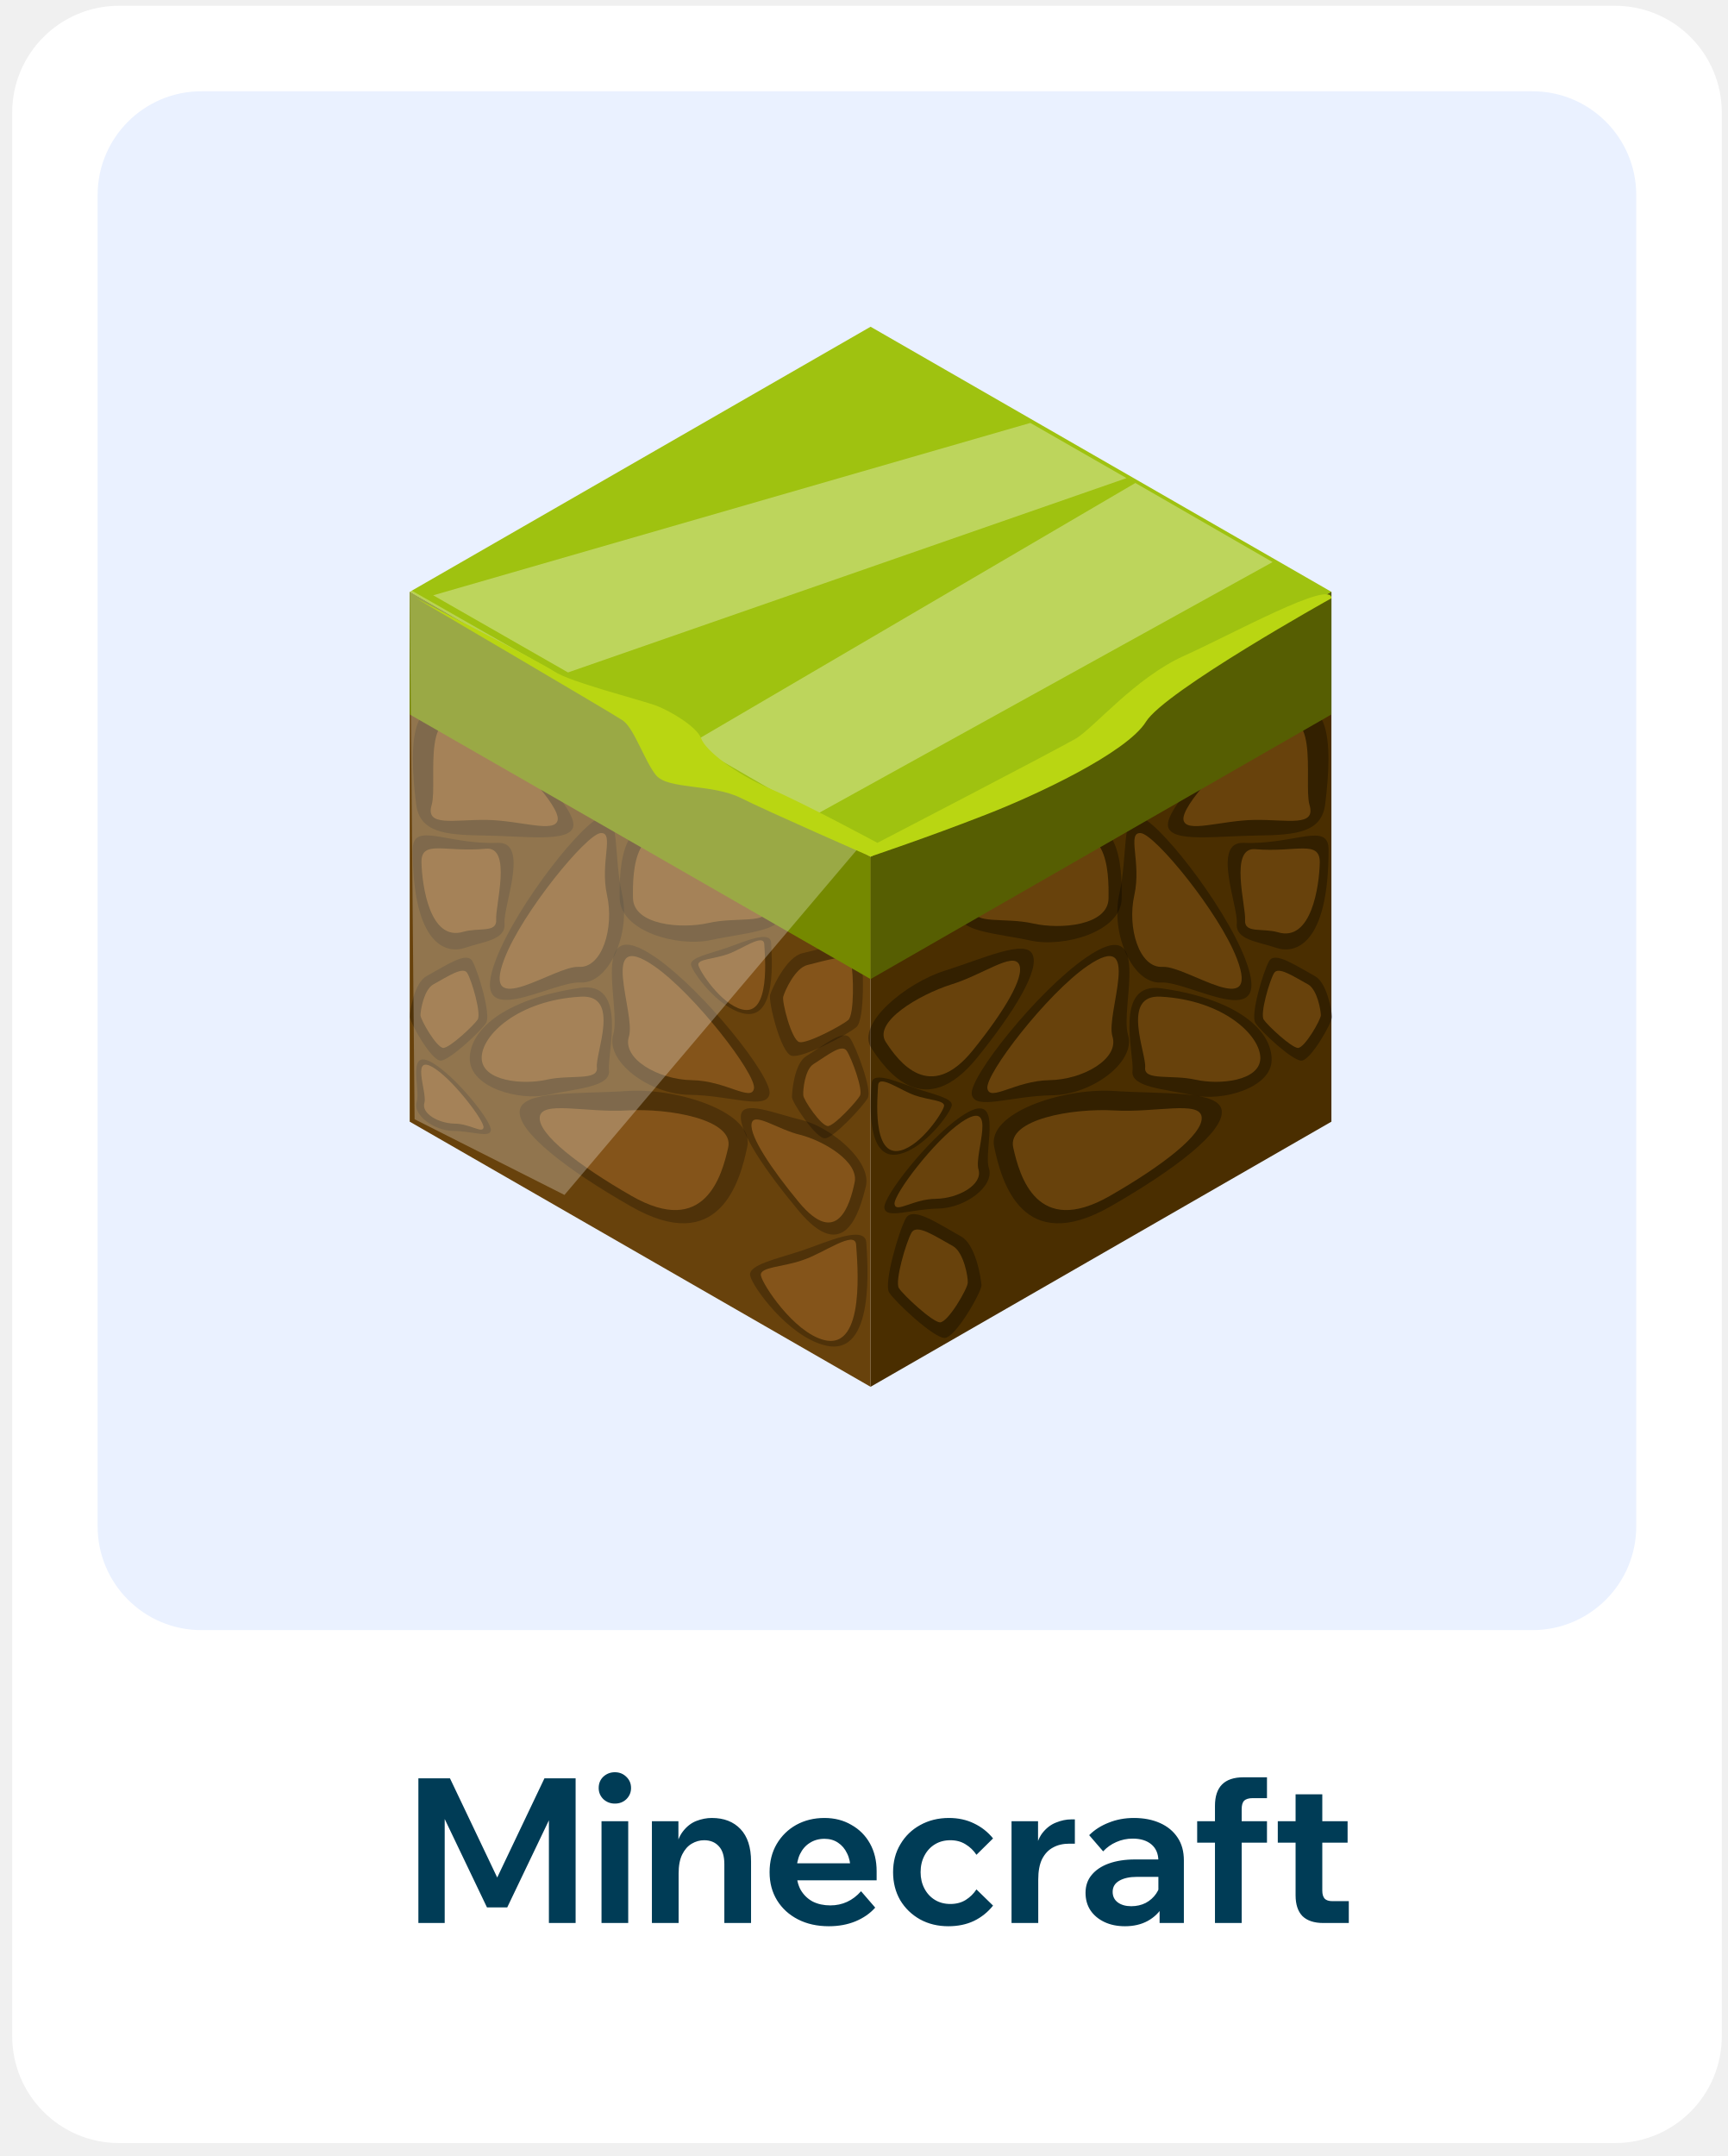
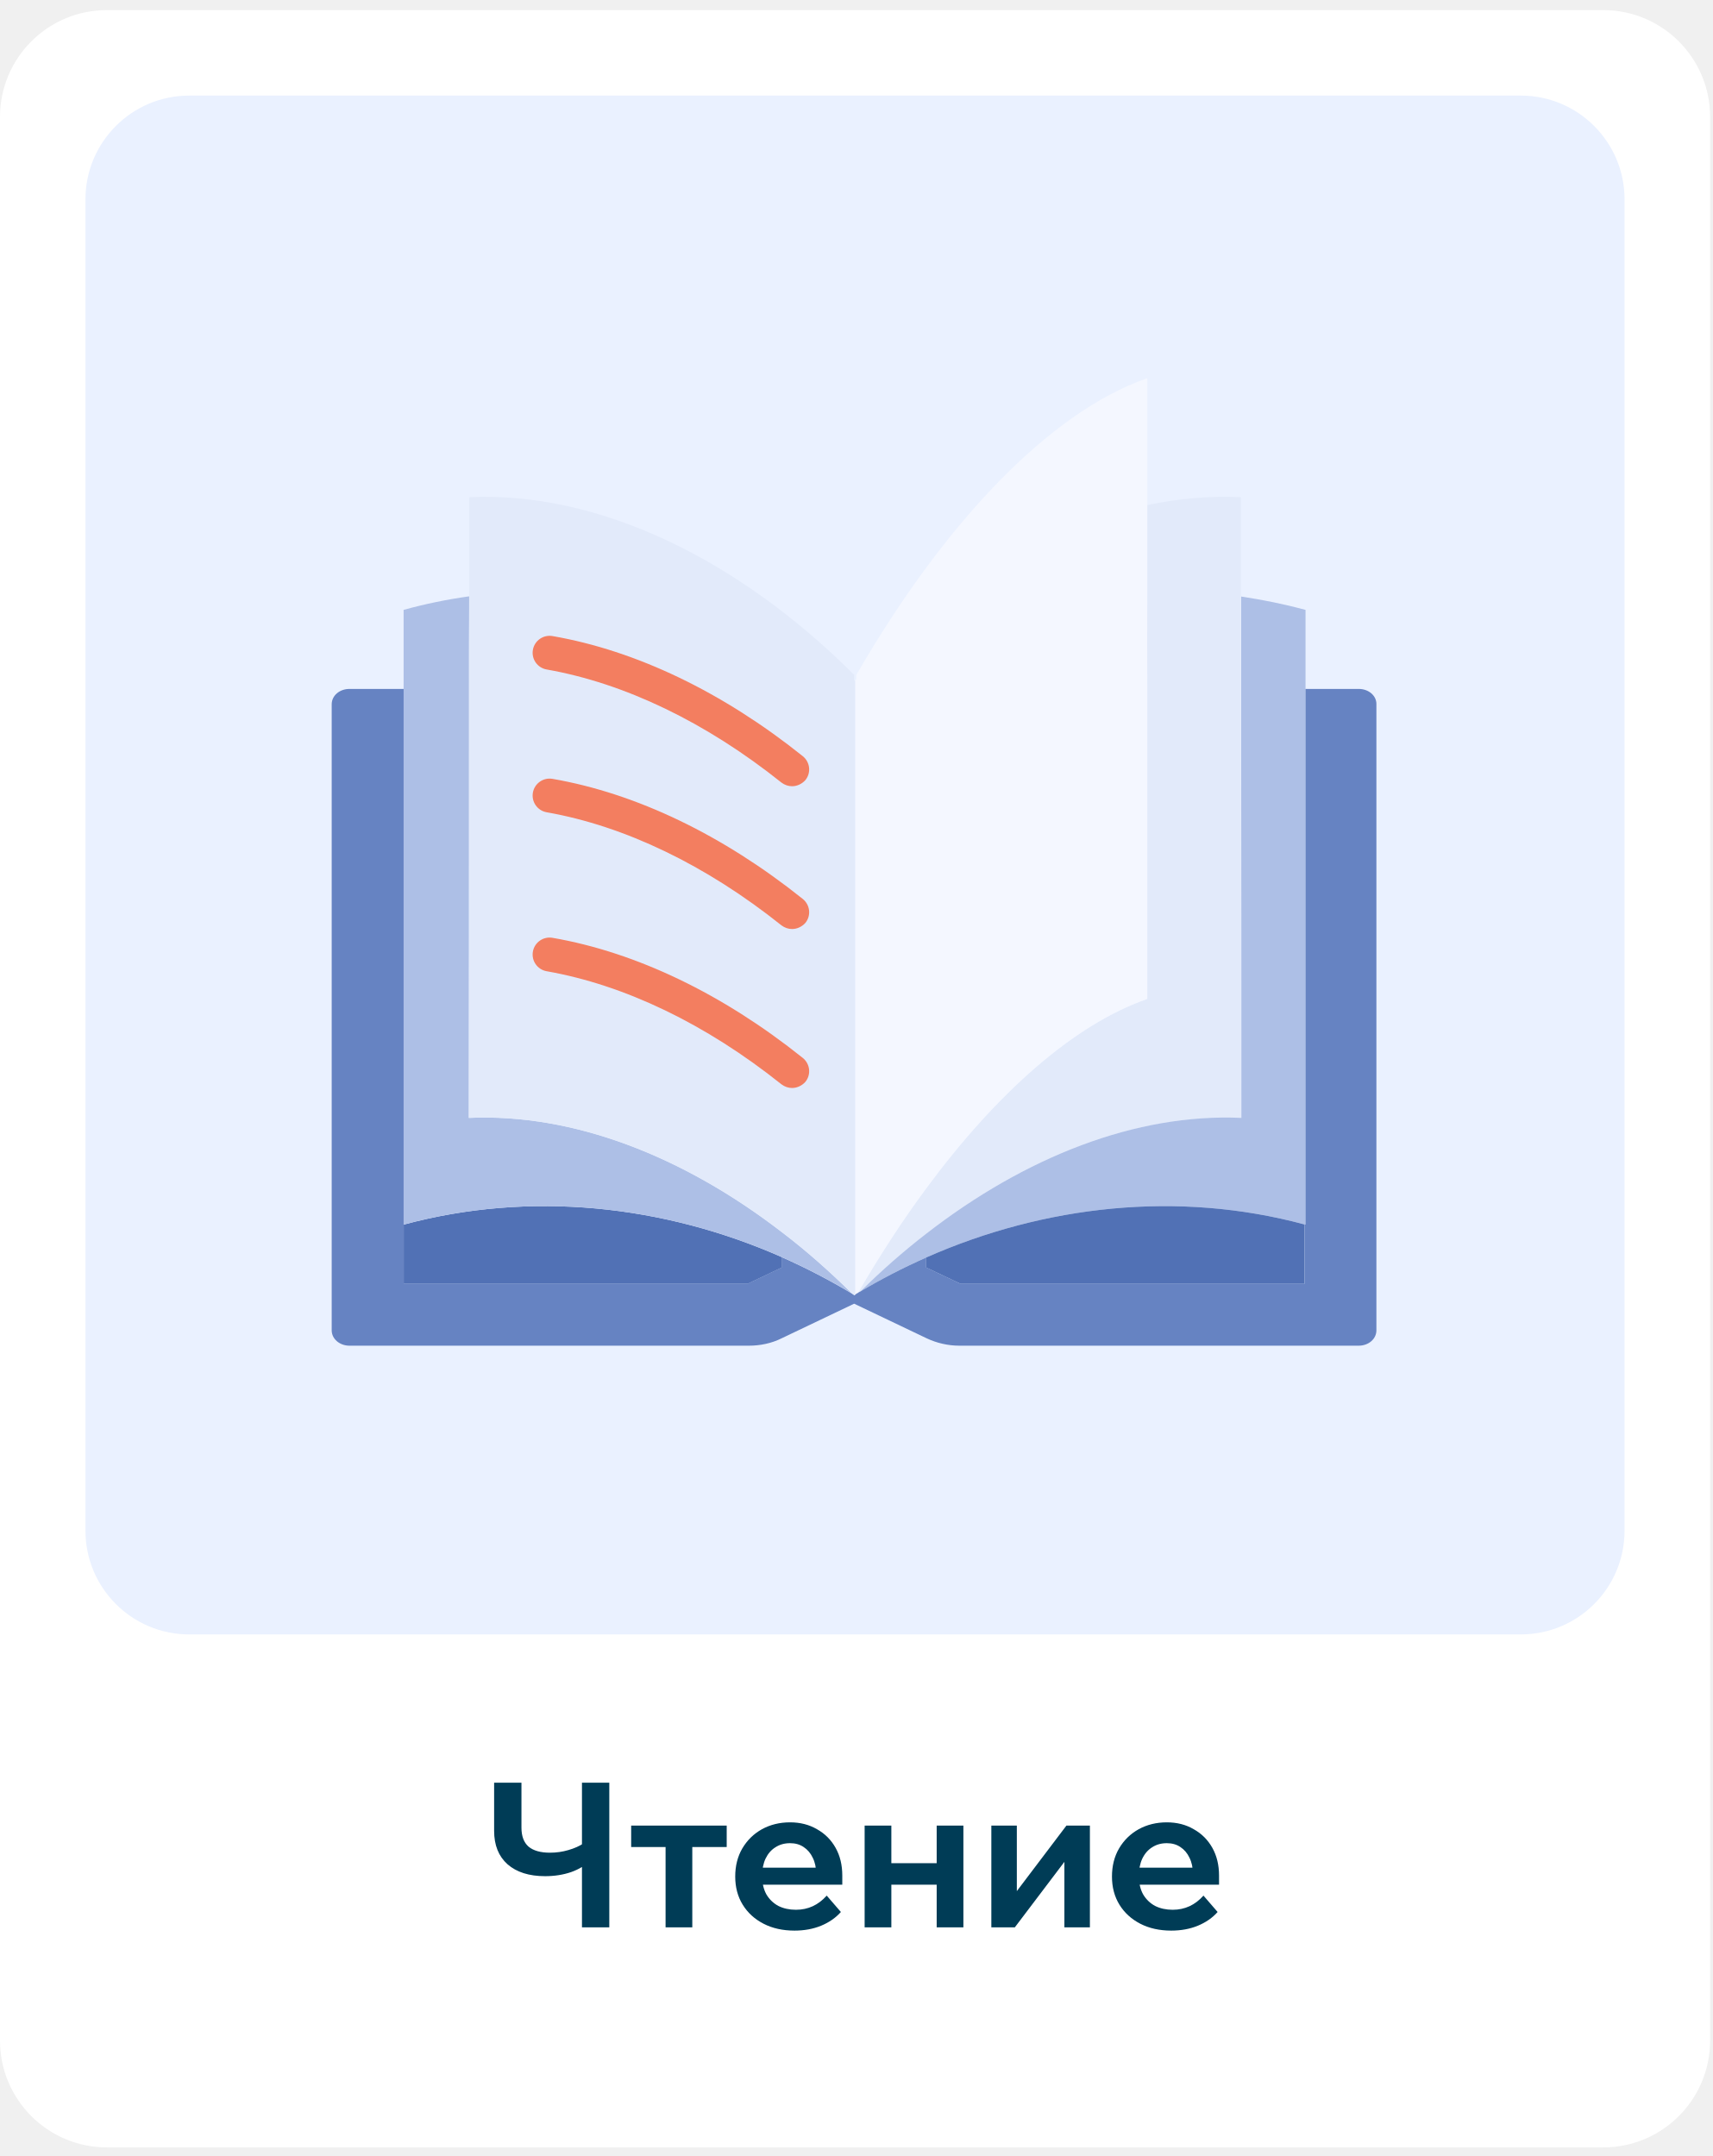
- <svg xmlns="http://www.w3.org/2000/svg" width="113" height="141" viewBox="0 0 113 141" fill="none">
-   <rect x="0.798" y="0.377" width="111.822" height="139.777" rx="6.989" fill="white" />
-   <rect x="6.385" y="5.969" width="100.639" height="100.639" rx="6.787" fill="#EAF1FF" />
-   <path d="M87.085 38.708L56.94 56.048V90.696L87.085 73.356V38.708Z" fill="#4A2E00" />
-   <path d="M26.798 73.356L56.943 90.696V56.048L26.798 38.708V73.356Z" fill="#68420C" />
-   <path d="M56.943 56.048L87.089 38.708L56.943 21.368L26.798 38.708L56.943 56.048Z" fill="#9FC210" />
-   <path opacity="0.31" d="M82.721 47.171C79.528 49.374 76.207 52.919 76.398 54.037C76.59 55.122 79.56 54.675 82.21 54.643C84.861 54.611 86.458 54.42 86.681 52.568C87.16 48.672 87.192 44.137 82.721 47.171Z" fill="black" />
-   <path d="M82.808 47.714C80.157 49.534 77.251 52.727 77.411 53.621C77.571 54.516 79.87 53.653 82.041 53.621C84.245 53.59 86.097 54.1 85.65 52.632C85.235 51.163 86.512 45.191 82.808 47.714Z" fill="#68420C" />
-   <path opacity="0.31" d="M71.033 62.627C67.84 64.83 63.369 70.482 63.561 71.568C63.752 72.654 66.147 71.664 68.798 71.632C71.448 71.6 74.322 69.429 73.779 67.672C73.237 65.852 75.472 59.561 71.033 62.627Z" fill="black" />
-   <path d="M71.13 63.169C68.48 64.99 64.424 70.259 64.584 71.185C64.743 72.079 66.436 70.674 68.639 70.642C70.843 70.61 73.238 69.237 72.759 67.768C72.312 66.267 74.802 60.647 71.13 63.169Z" fill="#68420C" />
-   <path opacity="0.31" d="M62.828 73.037C60.688 74.506 57.718 78.306 57.846 79.008C57.974 79.743 59.571 79.072 61.359 79.04C63.147 79.008 65.063 77.572 64.68 76.39C64.297 75.208 65.798 70.993 62.828 73.037Z" fill="black" />
-   <path d="M62.886 73.388C61.097 74.602 58.415 78.147 58.511 78.753C58.607 79.36 59.756 78.402 61.225 78.402C62.694 78.37 64.291 77.476 64.003 76.486C63.684 75.464 65.345 71.728 62.886 73.388Z" fill="#68420C" />
-   <path opacity="0.31" d="M81.45 62.722C80.045 59.082 75.574 53.461 74.457 53.397C73.339 53.334 73.786 55.888 73.211 58.475C72.636 61.062 74.073 64.351 75.926 64.255C77.778 64.127 83.398 67.768 81.45 62.722Z" fill="black" />
-   <path d="M80.901 62.69C79.751 59.688 75.536 54.547 74.61 54.483C73.684 54.419 74.674 56.399 74.195 58.539C73.716 60.678 74.514 63.329 76.047 63.233C77.612 63.137 82.497 66.841 80.901 62.69Z" fill="#68420C" />
-   <path opacity="0.31" d="M68.768 54.579C65.511 56.432 62.892 58.411 62.733 59.657C62.573 60.934 65.191 61.03 67.395 61.509C69.598 61.988 73.303 60.934 73.367 58.795C73.398 56.687 73.303 52.025 68.768 54.579Z" fill="black" />
-   <path d="M68.706 55.218C65.992 56.751 63.852 58.38 63.725 59.434C63.597 60.487 65.737 59.976 67.557 60.392C69.377 60.807 72.475 60.519 72.507 58.763C72.538 56.943 72.443 53.111 68.706 55.218Z" fill="#68420C" />
-   <path opacity="0.31" d="M75.991 64.639C72.798 64.16 74.203 68.95 74.075 70.036C73.947 71.121 76.183 71.217 78.067 71.632C79.951 72.047 83.144 71.153 83.176 69.333C83.208 67.481 81.1 65.373 75.991 64.639Z" fill="black" />
-   <path d="M75.924 65.181C73.273 65.022 74.998 68.917 74.902 69.811C74.806 70.706 76.626 70.259 78.191 70.61C79.756 70.961 82.406 70.706 82.438 69.205C82.438 67.704 80.011 65.405 75.924 65.181Z" fill="#68420C" />
-   <path opacity="0.31" d="M81.344 55.122C79.236 55.027 80.993 59.274 80.897 60.391C80.801 61.477 82.27 61.573 83.483 61.988C84.697 62.403 86.9 61.828 86.9 55.569C86.9 53.717 84.665 55.25 81.344 55.122Z" fill="black" />
-   <path d="M82.11 55.537C80.385 55.378 81.503 59.274 81.439 60.168C81.375 61.062 82.557 60.679 83.579 60.966C85.782 61.637 86.293 57.932 86.325 56.4C86.325 54.899 84.76 55.761 82.11 55.537Z" fill="#68420C" />
-   <path opacity="0.31" d="M63.887 69.205C66.346 66.171 68.038 63.393 67.527 62.403C67.048 61.413 64.302 62.69 61.779 63.489C59.256 64.287 55.967 66.969 56.989 68.534C58.011 70.099 60.47 73.388 63.887 69.205Z" fill="black" />
-   <path d="M63.627 68.694C65.638 66.203 67.043 63.904 66.66 63.074C66.245 62.243 64.297 63.744 62.221 64.383C60.114 65.053 57.08 66.842 57.942 68.151C58.773 69.428 60.816 72.175 63.627 68.694Z" fill="#68420C" />
-   <path opacity="0.31" d="M72.665 78.882C76.848 76.487 80.041 74.028 79.914 72.654C79.786 71.281 76.05 71.569 72.792 71.345C69.503 71.153 64.522 72.782 65.032 75.017C65.511 77.317 66.885 82.203 72.665 78.882Z" fill="black" />
-   <path d="M72.597 78.21C76.046 76.231 78.696 74.187 78.6 73.069C78.505 71.951 75.599 72.782 72.884 72.622C70.17 72.463 65.859 73.197 66.274 75.049C66.689 76.901 67.807 80.957 72.597 78.21Z" fill="#68420C" />
-   <path opacity="0.31" d="M58.869 75.465C60.53 75.049 62.158 72.782 62.254 72.303C62.35 71.824 61.041 71.569 59.923 71.185C58.805 70.802 57.081 70.004 57.017 70.834C56.953 71.664 56.538 76.071 58.869 75.465Z" fill="black" />
-   <path d="M58.907 75.24C60.28 74.889 61.685 72.718 61.749 72.335C61.813 71.951 60.727 71.951 59.833 71.632C58.907 71.313 57.502 70.259 57.438 70.961C57.406 71.632 56.991 75.719 58.907 75.24Z" fill="#68420C" />
-   <path opacity="0.31" d="M86.014 63.84C84.673 63.106 83.396 62.212 83.013 62.85C82.629 63.521 81.767 66.395 82.118 66.906C82.438 67.417 84.513 69.365 85.12 69.365C85.727 69.365 87.132 66.874 87.132 66.491C87.1 66.139 86.813 64.287 86.014 63.84Z" fill="black" />
-   <path d="M85.565 64.383C84.575 63.84 83.585 63.17 83.329 63.649C83.042 64.128 82.403 66.299 82.659 66.683C82.914 67.066 84.447 68.503 84.894 68.535C85.341 68.535 86.395 66.683 86.395 66.395C86.395 66.108 86.171 64.734 85.565 64.383Z" fill="#68420C" />
-   <path opacity="0.31" d="M62.857 80.86C61.26 79.966 59.695 78.88 59.248 79.679C58.801 80.477 57.779 83.958 58.162 84.533C58.546 85.139 61.036 87.471 61.771 87.502C62.474 87.534 64.198 84.501 64.198 84.054C64.166 83.575 63.815 81.371 62.857 80.86Z" fill="black" />
-   <path d="M62.341 81.499C61.128 80.828 59.978 80.03 59.627 80.605C59.276 81.211 58.509 83.798 58.797 84.245C59.084 84.692 60.968 86.448 61.479 86.481C62.022 86.481 63.299 84.245 63.299 83.894C63.331 83.543 63.044 81.914 62.341 81.499Z" fill="#68420C" />
-   <path opacity="0.24" d="M31.176 47.171C34.369 49.374 37.69 52.919 37.499 54.036C37.307 55.122 34.337 54.675 31.687 54.643C29.036 54.611 27.439 54.42 27.216 52.568C26.737 48.672 26.705 44.105 31.176 47.171Z" fill="black" />
-   <path d="M31.081 47.713C33.732 49.533 36.638 52.727 36.478 53.621C36.318 54.515 34.019 53.653 31.848 53.621C29.644 53.589 27.792 54.1 28.239 52.631C28.654 51.162 27.377 45.191 31.081 47.713Z" fill="#84541A" />
-   <path opacity="0.24" d="M42.86 62.595C46.054 64.798 50.524 70.45 50.333 71.536C50.141 72.622 47.746 71.632 45.096 71.6C42.445 71.568 39.571 69.397 40.114 67.64C40.657 65.852 38.422 59.561 42.86 62.595Z" fill="black" />
-   <path d="M42.77 63.169C45.421 64.99 49.476 70.259 49.317 71.185C49.157 72.079 47.465 70.674 45.261 70.642C43.058 70.61 40.663 69.237 41.142 67.768C41.589 66.267 39.098 60.647 42.77 63.169Z" fill="#84541A" />
-   <path opacity="0.24" d="M28.561 69.684C30.094 70.738 32.202 73.42 32.106 73.931C32.01 74.442 30.893 73.963 29.615 73.963C28.37 73.931 26.997 72.909 27.252 72.079C27.54 71.217 26.454 68.215 28.561 69.684Z" fill="black" />
-   <path d="M28.529 69.939C29.774 70.802 31.69 73.325 31.626 73.74C31.562 74.155 30.732 73.484 29.71 73.484C28.656 73.452 27.539 72.814 27.762 72.111C27.954 71.409 26.772 68.726 28.529 69.939Z" fill="#84541A" />
-   <path opacity="0.24" d="M32.451 62.722C33.856 59.081 38.327 53.461 39.444 53.397C40.562 53.333 40.115 55.888 40.69 58.475C41.265 61.061 39.828 64.35 37.975 64.255C36.123 64.127 30.503 67.736 32.451 62.722Z" fill="black" />
-   <path d="M32.998 62.69C34.148 59.688 38.363 54.547 39.289 54.483C40.215 54.419 39.225 56.399 39.704 58.539C40.183 60.678 39.385 63.329 37.852 63.233C36.287 63.137 31.401 66.841 32.998 62.69Z" fill="#84541A" />
-   <path opacity="0.24" d="M45.13 54.548C48.387 56.4 51.006 58.38 51.166 59.625C51.325 60.903 48.707 60.998 46.503 61.477C44.3 61.956 40.596 60.903 40.532 58.763C40.5 56.687 40.596 52.025 45.13 54.548Z" fill="black" />
-   <path d="M45.203 55.186C47.917 56.719 50.057 58.348 50.184 59.401C50.312 60.455 48.172 59.944 46.352 60.359C44.532 60.775 41.434 60.487 41.403 58.731C41.371 56.943 41.466 53.079 45.203 55.186Z" fill="#84541A" />
-   <path opacity="0.24" d="M37.913 64.607C41.106 64.128 39.701 68.918 39.829 70.004C39.957 71.09 37.721 71.185 35.837 71.6C33.953 72.016 30.76 71.121 30.728 69.269C30.696 67.449 32.804 65.373 37.913 64.607Z" fill="black" />
-   <path d="M37.989 65.182C40.64 65.022 38.915 68.918 39.043 69.812C39.139 70.707 37.319 70.26 35.754 70.611C34.189 70.962 31.539 70.707 31.507 69.206C31.475 67.705 33.902 65.406 37.989 65.182Z" fill="#84541A" />
-   <path opacity="0.24" d="M32.552 55.122C34.659 55.026 32.903 59.273 32.999 60.391C33.094 61.476 31.625 61.572 30.412 61.987C29.198 62.403 26.995 61.828 26.995 55.569C26.995 53.685 29.23 55.249 32.552 55.122Z" fill="black" />
-   <path d="M31.784 55.505C33.508 55.346 32.39 59.242 32.454 60.136C32.518 61.03 31.337 60.647 30.315 60.934C28.111 61.605 27.6 57.901 27.568 56.368C27.568 54.899 29.133 55.761 31.784 55.505Z" fill="#84541A" />
-   <path opacity="0.24" d="M52.199 79.136C49.995 76.486 48.335 73.995 48.462 72.941C48.59 71.919 50.634 72.814 52.486 73.261C54.306 73.708 57.021 75.911 56.638 77.572C56.222 79.264 55.232 82.809 52.199 79.136Z" fill="black" />
-   <path d="M52.255 78.625C50.434 76.422 49.061 74.346 49.157 73.516C49.253 72.654 50.85 73.867 52.35 74.219C53.851 74.602 56.214 75.975 55.895 77.348C55.608 78.721 54.777 81.659 52.255 78.625Z" fill="#84541A" />
-   <path opacity="0.24" d="M41.241 78.881C37.058 76.486 33.865 74.027 33.992 72.654C34.12 71.281 37.856 71.568 41.114 71.345C44.403 71.153 49.385 72.782 48.874 75.017C48.395 77.317 47.021 82.202 41.241 78.881Z" fill="black" />
-   <path d="M41.306 78.21C37.858 76.23 35.207 74.187 35.303 73.069C35.399 71.951 38.305 72.782 41.019 72.622C43.733 72.462 48.044 73.197 47.629 75.049C47.214 76.901 46.096 80.957 41.306 78.21Z" fill="#84541A" />
-   <path opacity="0.24" d="M48.584 66.268C46.924 65.852 45.295 63.585 45.199 63.106C45.103 62.627 46.413 62.372 47.531 61.988C48.648 61.605 50.373 60.807 50.436 61.637C50.468 62.435 50.883 66.842 48.584 66.268Z" fill="black" />
-   <path d="M48.521 66.011C47.147 65.66 45.742 63.489 45.678 63.105C45.615 62.722 46.7 62.722 47.594 62.403C48.521 62.084 49.926 61.03 49.989 61.732C50.022 62.403 50.437 66.522 48.521 66.011Z" fill="#84541A" />
-   <path opacity="0.24" d="M53.951 87.983C51.524 87.376 49.193 84.118 49.065 83.416C48.937 82.713 50.821 82.33 52.45 81.787C54.046 81.245 56.601 80.063 56.665 81.276C56.729 82.458 57.304 88.845 53.951 87.983Z" fill="black" />
-   <path d="M53.889 87.632C51.909 87.121 49.866 83.991 49.77 83.416C49.674 82.841 51.239 82.873 52.548 82.394C53.889 81.947 55.933 80.415 55.997 81.404C56.061 82.426 56.667 88.366 53.889 87.632Z" fill="#84541A" />
-   <path opacity="0.24" d="M27.893 63.841C29.235 63.106 30.512 62.212 30.895 62.851C31.278 63.521 32.141 66.395 31.789 66.906C31.47 67.417 29.394 69.365 28.819 69.365C28.213 69.365 26.808 66.874 26.808 66.491C26.808 66.108 27.095 64.288 27.893 63.841Z" fill="black" />
-   <path d="M28.334 64.383C29.324 63.84 30.314 63.169 30.57 63.648C30.857 64.127 31.496 66.299 31.24 66.682C30.985 67.065 29.452 68.502 29.005 68.534C28.558 68.534 27.504 66.682 27.504 66.395C27.504 66.076 27.727 64.734 28.334 64.383Z" fill="#84541A" />
-   <path opacity="0.24" d="M52.48 62.339C54.268 61.924 56.057 61.285 56.28 62.179C56.504 63.074 56.568 66.682 56.025 67.161C55.482 67.64 52.48 69.237 51.778 69.045C51.075 68.886 50.245 65.501 50.373 65.053C50.5 64.638 51.426 62.595 52.48 62.339Z" fill="black" />
-   <path d="M52.827 63.106C54.168 62.786 55.509 62.307 55.669 62.978C55.828 63.649 55.892 66.363 55.477 66.714C55.062 67.066 52.795 68.279 52.284 68.151C51.773 68.023 51.134 65.501 51.23 65.181C51.326 64.83 51.996 63.297 52.827 63.106Z" fill="#84541A" />
-   <path opacity="0.24" d="M52.727 69.077C54.004 68.278 55.186 67.288 55.601 67.895C56.016 68.502 57.07 71.312 56.751 71.823C56.463 72.334 54.547 74.41 53.972 74.442C53.398 74.505 51.833 72.142 51.801 71.759C51.801 71.376 51.96 69.556 52.727 69.077Z" fill="black" />
-   <path d="M53.214 69.588C54.172 68.981 55.066 68.247 55.385 68.726C55.705 69.205 56.471 71.28 56.247 71.663C56.024 72.047 54.619 73.579 54.172 73.643C53.725 73.675 52.543 71.919 52.543 71.632C52.511 71.312 52.639 69.939 53.214 69.588Z" fill="#84541A" />
-   <path d="M87.085 38.708L56.94 56.048V64.032L87.085 46.724V38.708Z" fill="#565E02" />
-   <path d="M26.798 38.708L56.943 56.048V64.032L26.798 46.724V38.708Z" fill="#758900" />
-   <g opacity="0.32">
-     <path d="M74.262 31.587L45.203 48.608L53.314 53.302L83.236 36.76L74.262 31.587Z" fill="url(#paint0_linear_2002_8536)" />
-     <path d="M67.393 27.659L28.338 38.932L37.152 43.977L73.684 31.268L67.393 27.659Z" fill="url(#paint1_linear_2002_8536)" />
-   </g>
-   <path opacity="0.27" d="M26.798 38.549L56.241 55.346L36.921 78.147L27.117 73.197L26.798 38.549Z" fill="url(#paint2_linear_2002_8536)" />
-   <path d="M87.089 39.123C87.089 39.123 76.199 45.191 74.954 47.203C73.708 49.215 67.769 52.025 64.256 53.366C60.743 54.739 56.943 56.016 56.943 56.016C56.943 56.016 50.301 53.11 48.449 52.184C46.597 51.258 43.723 51.642 42.924 50.715C42.158 49.789 41.487 47.618 40.721 47.107C39.954 46.596 27.213 39.123 27.213 39.123C27.213 39.123 35.196 43.211 36.25 43.913C37.304 44.616 41.998 45.798 42.924 46.149C43.85 46.5 45.575 47.522 45.862 48.288C46.118 49.055 48.066 50.588 50.365 51.578C52.664 52.568 57.39 55.122 57.39 55.122C57.39 55.122 69.206 48.991 70.387 48.288C71.569 47.586 74.251 44.329 77.445 42.892C80.638 41.455 87.089 37.878 87.089 39.123Z" fill="#B9D612" />
-   <path d="M33.177 124.743L31.853 124.743L28.161 117.027L29.087 117.014L29.087 125.762L27.366 125.762L27.366 116.299L29.431 116.299L32.886 123.552L32.158 123.552L35.612 116.299L37.65 116.299L37.65 125.762L35.903 125.762L35.903 117.014L36.869 117.027L33.177 124.743ZM41.091 125.762L39.344 125.762L39.344 119.105L41.091 119.105L41.091 125.762ZM40.218 117.953C39.926 117.953 39.675 117.856 39.463 117.662C39.26 117.459 39.159 117.217 39.159 116.934C39.159 116.634 39.26 116.387 39.463 116.193C39.675 115.999 39.926 115.902 40.218 115.902C40.517 115.902 40.769 116.004 40.972 116.206C41.175 116.401 41.276 116.643 41.276 116.934C41.276 117.217 41.175 117.459 40.972 117.662C40.769 117.856 40.517 117.953 40.218 117.953ZM49.125 125.762L47.378 125.762L47.378 121.911C47.378 121.39 47.259 121.002 47.021 120.746C46.782 120.481 46.46 120.349 46.054 120.349C45.772 120.349 45.503 120.424 45.247 120.574C44.991 120.724 44.784 120.958 44.625 121.275C44.466 121.593 44.387 122.012 44.387 122.533L44.387 125.762L42.64 125.762L42.64 119.105L44.374 119.105L44.374 121.17L44.162 121.17C44.241 120.578 44.404 120.12 44.652 119.793C44.907 119.458 45.203 119.224 45.538 119.092C45.882 118.959 46.222 118.893 46.557 118.893C47.352 118.893 47.978 119.136 48.437 119.621C48.896 120.106 49.125 120.812 49.125 121.739L49.125 125.762ZM56.32 123.684L57.246 124.756C56.911 125.136 56.478 125.436 55.949 125.656C55.428 125.868 54.85 125.974 54.215 125.974C53.448 125.974 52.773 125.824 52.19 125.524C51.608 125.224 51.154 124.809 50.827 124.28C50.501 123.75 50.337 123.137 50.337 122.44C50.337 121.743 50.492 121.13 50.801 120.6C51.118 120.062 51.546 119.643 52.084 119.343C52.632 119.043 53.245 118.893 53.924 118.893C54.586 118.893 55.173 119.043 55.684 119.343C56.205 119.634 56.611 120.04 56.902 120.561C57.193 121.081 57.339 121.686 57.339 122.374L57.339 122.453L55.631 122.453L55.631 122.268C55.631 121.862 55.556 121.509 55.406 121.209C55.265 120.909 55.067 120.675 54.811 120.508C54.564 120.34 54.268 120.256 53.924 120.256C53.562 120.256 53.245 120.345 52.971 120.521C52.698 120.689 52.481 120.936 52.323 121.262C52.173 121.58 52.098 121.959 52.098 122.4C52.098 122.868 52.19 123.27 52.376 123.605C52.57 123.931 52.83 124.183 53.157 124.359C53.492 124.527 53.876 124.611 54.308 124.611C55.102 124.611 55.773 124.302 56.32 123.684ZM57.339 122.97L51.462 122.97L51.462 121.858L57.127 121.858L57.339 122.374L57.339 122.97ZM63.868 123.565L64.954 124.624C64.609 125.056 64.19 125.392 63.696 125.63C63.211 125.859 62.655 125.974 62.029 125.974C61.34 125.974 60.723 125.824 60.176 125.524C59.629 125.215 59.196 124.796 58.879 124.267C58.57 123.728 58.415 123.12 58.415 122.44C58.415 121.752 58.574 121.143 58.892 120.614C59.209 120.075 59.642 119.656 60.189 119.356C60.745 119.048 61.371 118.893 62.068 118.893C62.677 118.893 63.224 119.012 63.709 119.25C64.195 119.48 64.609 119.806 64.954 120.23L63.868 121.302C63.683 121.02 63.445 120.79 63.154 120.614C62.871 120.437 62.54 120.349 62.161 120.349C61.782 120.349 61.446 120.437 61.155 120.614C60.864 120.79 60.634 121.037 60.467 121.355C60.299 121.672 60.215 122.034 60.215 122.44C60.215 122.837 60.299 123.195 60.467 123.512C60.634 123.83 60.864 124.077 61.155 124.253C61.446 124.43 61.782 124.518 62.161 124.518C62.549 124.518 62.884 124.43 63.167 124.253C63.449 124.077 63.683 123.847 63.868 123.565ZM70.305 118.986L70.305 120.574L69.948 120.574C69.533 120.574 69.176 120.658 68.876 120.825C68.576 120.984 68.338 121.236 68.161 121.58C67.994 121.924 67.91 122.37 67.91 122.917L67.91 125.762L66.163 125.762L66.163 119.105L67.897 119.105L67.897 121.262L67.685 121.262C67.764 120.671 67.928 120.212 68.175 119.886C68.43 119.559 68.726 119.33 69.061 119.198C69.406 119.056 69.741 118.986 70.067 118.986L70.305 118.986ZM77.435 125.762L75.847 125.762L75.847 124.425L75.768 124.214L75.768 121.712C75.768 121.245 75.618 120.883 75.318 120.627C75.018 120.371 74.608 120.243 74.087 120.243C73.707 120.243 73.35 120.318 73.015 120.468C72.688 120.609 72.402 120.812 72.155 121.077L71.241 120.018C71.594 119.665 72.022 119.392 72.525 119.198C73.028 118.995 73.575 118.893 74.166 118.893C74.81 118.893 75.379 119.003 75.874 119.224C76.368 119.445 76.751 119.762 77.025 120.177C77.299 120.583 77.435 121.081 77.435 121.672L77.435 125.762ZM73.584 125.974C73.072 125.974 72.622 125.881 72.234 125.696C71.846 125.511 71.541 125.255 71.321 124.928C71.109 124.602 71.003 124.222 71.003 123.79C71.003 123.331 71.135 122.943 71.4 122.625C71.665 122.299 72.04 122.047 72.525 121.871C73.019 121.695 73.588 121.606 74.233 121.606L75.94 121.606L75.94 122.745L74.365 122.745C73.888 122.745 73.505 122.828 73.213 122.996C72.922 123.164 72.777 123.406 72.777 123.724C72.777 124.015 72.887 124.244 73.108 124.412C73.337 124.58 73.632 124.664 73.994 124.664C74.338 124.664 74.652 124.593 74.934 124.452C75.216 124.302 75.446 124.099 75.622 123.843C75.799 123.587 75.9 123.296 75.927 122.97L76.43 123.208C76.43 123.755 76.31 124.236 76.072 124.65C75.834 125.065 75.499 125.392 75.066 125.63C74.643 125.859 74.149 125.974 73.584 125.974ZM81.216 125.762L79.469 125.762L79.469 118.099C79.469 116.855 80.091 116.233 81.335 116.233L82.871 116.233L82.871 117.596L81.944 117.596C81.68 117.596 81.49 117.653 81.375 117.768C81.269 117.874 81.216 118.059 81.216 118.324L81.216 125.762ZM82.871 120.508L78.305 120.508L78.305 119.105L82.871 119.105L82.871 120.508ZM88.223 125.762L86.556 125.762C85.956 125.762 85.501 125.612 85.192 125.312C84.892 125.003 84.742 124.549 84.742 123.949L84.742 117.345L86.489 117.345L86.489 123.644C86.489 123.883 86.542 124.059 86.648 124.174C86.754 124.28 86.922 124.333 87.151 124.333L88.223 124.333L88.223 125.762ZM88.144 120.508L83.578 120.508L83.578 119.105L88.144 119.105L88.144 120.508Z" fill="#003C56" />
-   <defs>
-     <linearGradient id="paint0_linear_2002_8536" x1="45.198" y1="42.448" x2="83.231" y2="42.448" gradientUnits="userSpaceOnUse">
-       <stop stop-color="white" />
-       <stop offset="0.703" stop-color="white" />
-     </linearGradient>
-     <linearGradient id="paint1_linear_2002_8536" x1="28.351" y1="35.822" x2="73.695" y2="35.822" gradientUnits="userSpaceOnUse">
-       <stop stop-color="white" />
-       <stop offset="0.703" stop-color="white" />
-     </linearGradient>
-     <linearGradient id="paint2_linear_2002_8536" x1="28.828" y1="71.878" x2="40.347" y2="49.252" gradientUnits="userSpaceOnUse">
-       <stop stop-color="white" />
-       <stop offset="0.703" stop-color="white" />
-     </linearGradient>
-   </defs>
+ <svg xmlns="http://www.w3.org/2000/svg" width="112" height="141" viewBox="0 0 112 141" fill="none">
+   <rect y="0.661" width="111.822" height="139.777" rx="6.989" fill="white" />
+   <rect x="5.588" y="6.251" width="100.639" height="100.639" rx="6.787" fill="#EAF1FF" />
+   <path d="M56.227 84.497C56.146 84.564 56.079 84.644 55.999 84.725V84.631C56.026 84.618 56.053 84.604 56.079 84.578H56.093C56.133 84.551 56.187 84.524 56.227 84.497Z" fill="#D3DCFB" />
+   <path d="M81.165 73.11C74.292 72.802 67.031 75.655 60.56 80.692C59.073 81.844 57.626 83.117 56.233 84.497H56.22C56.166 84.524 56.126 84.551 56.072 84.591C57.492 82.126 58.993 79.835 60.547 77.732C65.156 71.502 70.206 67.014 75.002 65.339V45.056C74.989 42.939 74.989 40.809 74.989 38.692V33.039C77.052 32.597 79.102 32.422 81.138 32.516V49.102C81.165 57.1 81.165 65.112 81.165 73.11Z" fill="#E2EAFA" />
+   <path d="M55.882 84.712C55.868 84.726 55.868 84.726 55.855 84.726V84.684L55.882 84.712Z" fill="#BEC8F7" />
+   <path d="M75.022 45.056V65.326C70.212 67 65.162 71.488 60.566 77.718C59.012 79.821 57.512 82.126 56.092 84.577H56.078C56.051 84.591 56.025 84.604 55.998 84.631C55.971 84.644 55.944 84.658 55.917 84.684V44.52C55.904 44.506 55.904 44.506 55.891 44.506C55.931 44.48 55.958 44.453 55.998 44.439V44.131C61.665 34.324 68.551 26.983 75.022 24.732V38.692C75.008 40.822 75.008 42.939 75.022 45.056Z" fill="#F4F7FF" />
+   <path d="M85.366 39.884V80.089C85.339 80.076 85.326 80.076 85.299 80.076C77.033 77.852 68.298 78.816 60.554 82.246C59.08 82.889 57.647 83.639 56.267 84.47L56.28 84.443C57.647 83.09 59.08 81.831 60.554 80.692C67.038 75.655 74.286 72.801 81.172 73.109C81.172 65.111 81.172 57.099 81.159 49.088V39.013C82.579 39.228 83.972 39.509 85.366 39.884ZM56.28 84.443L56.267 84.47C56.254 84.47 56.24 84.483 56.24 84.483L56.28 84.443Z" fill="#ADBFE6" />
+   <path d="M88.848 45.055H85.365V80.089C85.352 80.076 85.312 80.076 85.298 80.076V83.961H62.818L60.554 82.889V82.246C59.067 82.902 57.62 83.653 56.226 84.483H56.213C56.159 84.51 56.119 84.537 56.066 84.577H56.052C56.025 84.59 55.999 84.604 55.972 84.631C55.945 84.644 55.918 84.657 55.891 84.684L55.865 84.711H55.851L55.824 84.684C55.811 84.684 55.811 84.671 55.811 84.671L55.691 84.59C54.217 83.706 52.69 82.916 51.122 82.219V82.889L48.871 83.961H26.404V45.055H22.854C22.198 45.055 21.689 45.498 21.689 46.06V87.002C21.689 87.565 22.211 88.007 22.854 88.007H48.965C49.715 88.007 50.466 87.846 51.109 87.524L55.851 85.26L60.594 87.524C61.25 87.833 61.987 88.007 62.737 88.007H88.835C89.492 88.007 90.001 87.565 90.001 87.002V46.06C90.014 45.498 89.492 45.055 88.848 45.055Z" fill="#6683C2" />
+   <path d="M51.131 82.219V82.889L48.88 83.961H26.399V80.089C34.666 77.852 43.4 78.803 51.131 82.219ZM85.293 80.076V83.961H62.813L60.549 82.889V82.246C68.292 78.817 77.041 77.852 85.293 80.076Z" fill="#5171B5" />
+   <path d="M55.704 84.591C54.23 83.707 52.703 82.916 51.135 82.219C43.405 78.803 34.67 77.852 26.391 80.089V39.885C27.797 39.496 29.231 39.201 30.678 39C30.664 41.023 30.664 43.033 30.664 45.056V49.088C30.664 57.1 30.664 65.098 30.651 73.109C37.483 72.801 44.678 75.615 51.122 80.585C52.716 81.791 54.243 83.144 55.704 84.591Z" fill="#ADBFE6" />
+   <path d="M55.914 44.519V84.684L55.887 84.711H55.874L55.847 84.684C55.833 84.684 55.833 84.671 55.833 84.671L55.713 84.59C54.239 83.143 52.712 81.79 51.144 80.585C44.687 75.614 37.493 72.801 30.66 73.109C30.674 65.111 30.674 57.099 30.674 49.088V45.055C30.674 43.032 30.674 41.023 30.687 39V32.516C39.234 32.127 48.358 36.642 55.847 44.131V44.479L55.874 44.506H55.887C55.9 44.506 55.9 44.506 55.914 44.519Z" fill="#E2EAFA" />
+   <path d="M51.793 51.419C51.552 51.419 51.31 51.339 51.096 51.178C46.166 47.239 40.847 44.68 35.743 43.783C35.14 43.676 34.738 43.1 34.845 42.497C34.953 41.894 35.529 41.492 36.132 41.599C41.611 42.55 47.265 45.27 52.489 49.45C52.972 49.838 53.052 50.535 52.664 51.017C52.436 51.272 52.114 51.419 51.793 51.419ZM51.793 60.757C51.552 60.757 51.31 60.677 51.096 60.516C46.166 56.577 40.847 54.018 35.743 53.121C35.14 53.014 34.738 52.437 34.845 51.834C34.953 51.232 35.529 50.83 36.132 50.937C41.611 51.888 47.265 54.608 52.489 58.788C52.972 59.176 53.052 59.873 52.664 60.355C52.436 60.61 52.114 60.757 51.793 60.757ZM51.793 71.153C51.552 71.153 51.31 71.073 51.096 70.912C46.166 66.973 40.847 64.414 35.743 63.517C35.14 63.41 34.738 62.834 34.845 62.231C34.953 61.628 35.529 61.226 36.132 61.333C41.611 62.284 47.265 65.004 52.489 69.184C52.972 69.572 53.052 70.269 52.664 70.751C52.436 71.006 52.114 71.153 51.793 71.153Z" fill="#F37E60" />
+   <path d="M56.27 84.483L55.855 85.193L56.27 84.483ZM56.578 83.961L56.283 84.443L56.578 83.961Z" fill="black" />
+   <path d="M35.645 122.7C34.595 122.7 33.775 122.439 33.183 121.919C32.601 121.398 32.31 120.67 32.31 119.735L32.31 116.585L34.097 116.585L34.097 119.523C34.097 120.079 34.251 120.494 34.56 120.767C34.877 121.032 35.345 121.164 35.963 121.164C36.377 121.164 36.779 121.107 37.167 120.992C37.564 120.878 37.899 120.728 38.173 120.542L38.649 121.641C38.297 121.985 37.86 122.25 37.339 122.435C36.819 122.611 36.254 122.7 35.645 122.7ZM38.054 126.048L38.054 116.585L39.841 116.585L39.841 126.048L38.054 126.048ZM43.521 126.048L43.521 119.986L45.268 119.986L45.268 126.048L43.521 126.048ZM41.271 120.794L41.271 119.391L47.518 119.391L47.518 120.794L41.271 120.794ZM54.057 123.97L54.984 125.042C54.648 125.422 54.216 125.722 53.687 125.942C53.166 126.154 52.588 126.26 51.953 126.26C51.185 126.26 50.51 126.11 49.928 125.81C49.346 125.51 48.891 125.095 48.565 124.566C48.238 124.036 48.075 123.423 48.075 122.726C48.075 122.029 48.229 121.416 48.538 120.886C48.856 120.348 49.284 119.929 49.822 119.629C50.369 119.329 50.982 119.179 51.662 119.179C52.323 119.179 52.91 119.329 53.422 119.629C53.943 119.92 54.348 120.326 54.639 120.847C54.931 121.367 55.076 121.972 55.076 122.66L55.076 122.739L53.369 122.739L53.369 122.554C53.369 122.148 53.294 121.795 53.144 121.495C53.003 121.195 52.804 120.961 52.548 120.794C52.301 120.626 52.006 120.542 51.662 120.542C51.3 120.542 50.982 120.63 50.709 120.807C50.435 120.975 50.219 121.222 50.06 121.548C49.91 121.866 49.835 122.245 49.835 122.686C49.835 123.154 49.928 123.555 50.113 123.891C50.307 124.217 50.568 124.469 50.894 124.645C51.229 124.813 51.613 124.897 52.045 124.897C52.84 124.897 53.51 124.588 54.057 123.97ZM55.076 123.255L49.2 123.255L49.2 122.144L54.864 122.144L55.076 122.66L55.076 123.255ZM61.248 126.048L61.248 119.391L62.995 119.391L62.995 126.048L61.248 126.048ZM56.537 126.048L56.537 119.391L58.284 119.391L58.284 126.048L56.537 126.048ZM57.357 123.255L57.357 121.852L62.267 121.852L62.267 123.255L57.357 123.255ZM64.822 126.048L64.822 119.391L66.489 119.391L66.489 123.825L66.397 123.798L69.732 119.391L71.267 119.391L71.267 126.048L69.599 126.048L69.599 121.614L69.692 121.641L66.357 126.048L64.822 126.048ZM78.692 123.97L79.618 125.042C79.283 125.422 78.851 125.722 78.321 125.942C77.801 126.154 77.223 126.26 76.587 126.26C75.82 126.26 75.145 126.11 74.562 125.81C73.98 125.51 73.526 125.095 73.199 124.566C72.873 124.036 72.71 123.423 72.71 122.726C72.71 122.029 72.864 121.416 73.173 120.886C73.49 120.348 73.918 119.929 74.457 119.629C75.004 119.329 75.617 119.179 76.296 119.179C76.958 119.179 77.545 119.329 78.056 119.629C78.577 119.92 78.983 120.326 79.274 120.847C79.565 121.367 79.711 121.972 79.711 122.66L79.711 122.739L78.004 122.739L78.004 122.554C78.004 122.148 77.928 121.795 77.778 121.495C77.637 121.195 77.439 120.961 77.183 120.794C76.936 120.626 76.64 120.542 76.296 120.542C75.934 120.542 75.617 120.63 75.343 120.807C75.07 120.975 74.854 121.222 74.695 121.548C74.545 121.866 74.47 122.245 74.47 122.686C74.47 123.154 74.562 123.555 74.748 123.891C74.942 124.217 75.202 124.469 75.529 124.645C75.864 124.813 76.248 124.897 76.68 124.897C77.474 124.897 78.145 124.588 78.692 123.97ZM79.711 123.255L73.835 123.255L73.835 122.144L79.499 122.144L79.711 122.66L79.711 123.255Z" fill="#003C56" />
</svg>
